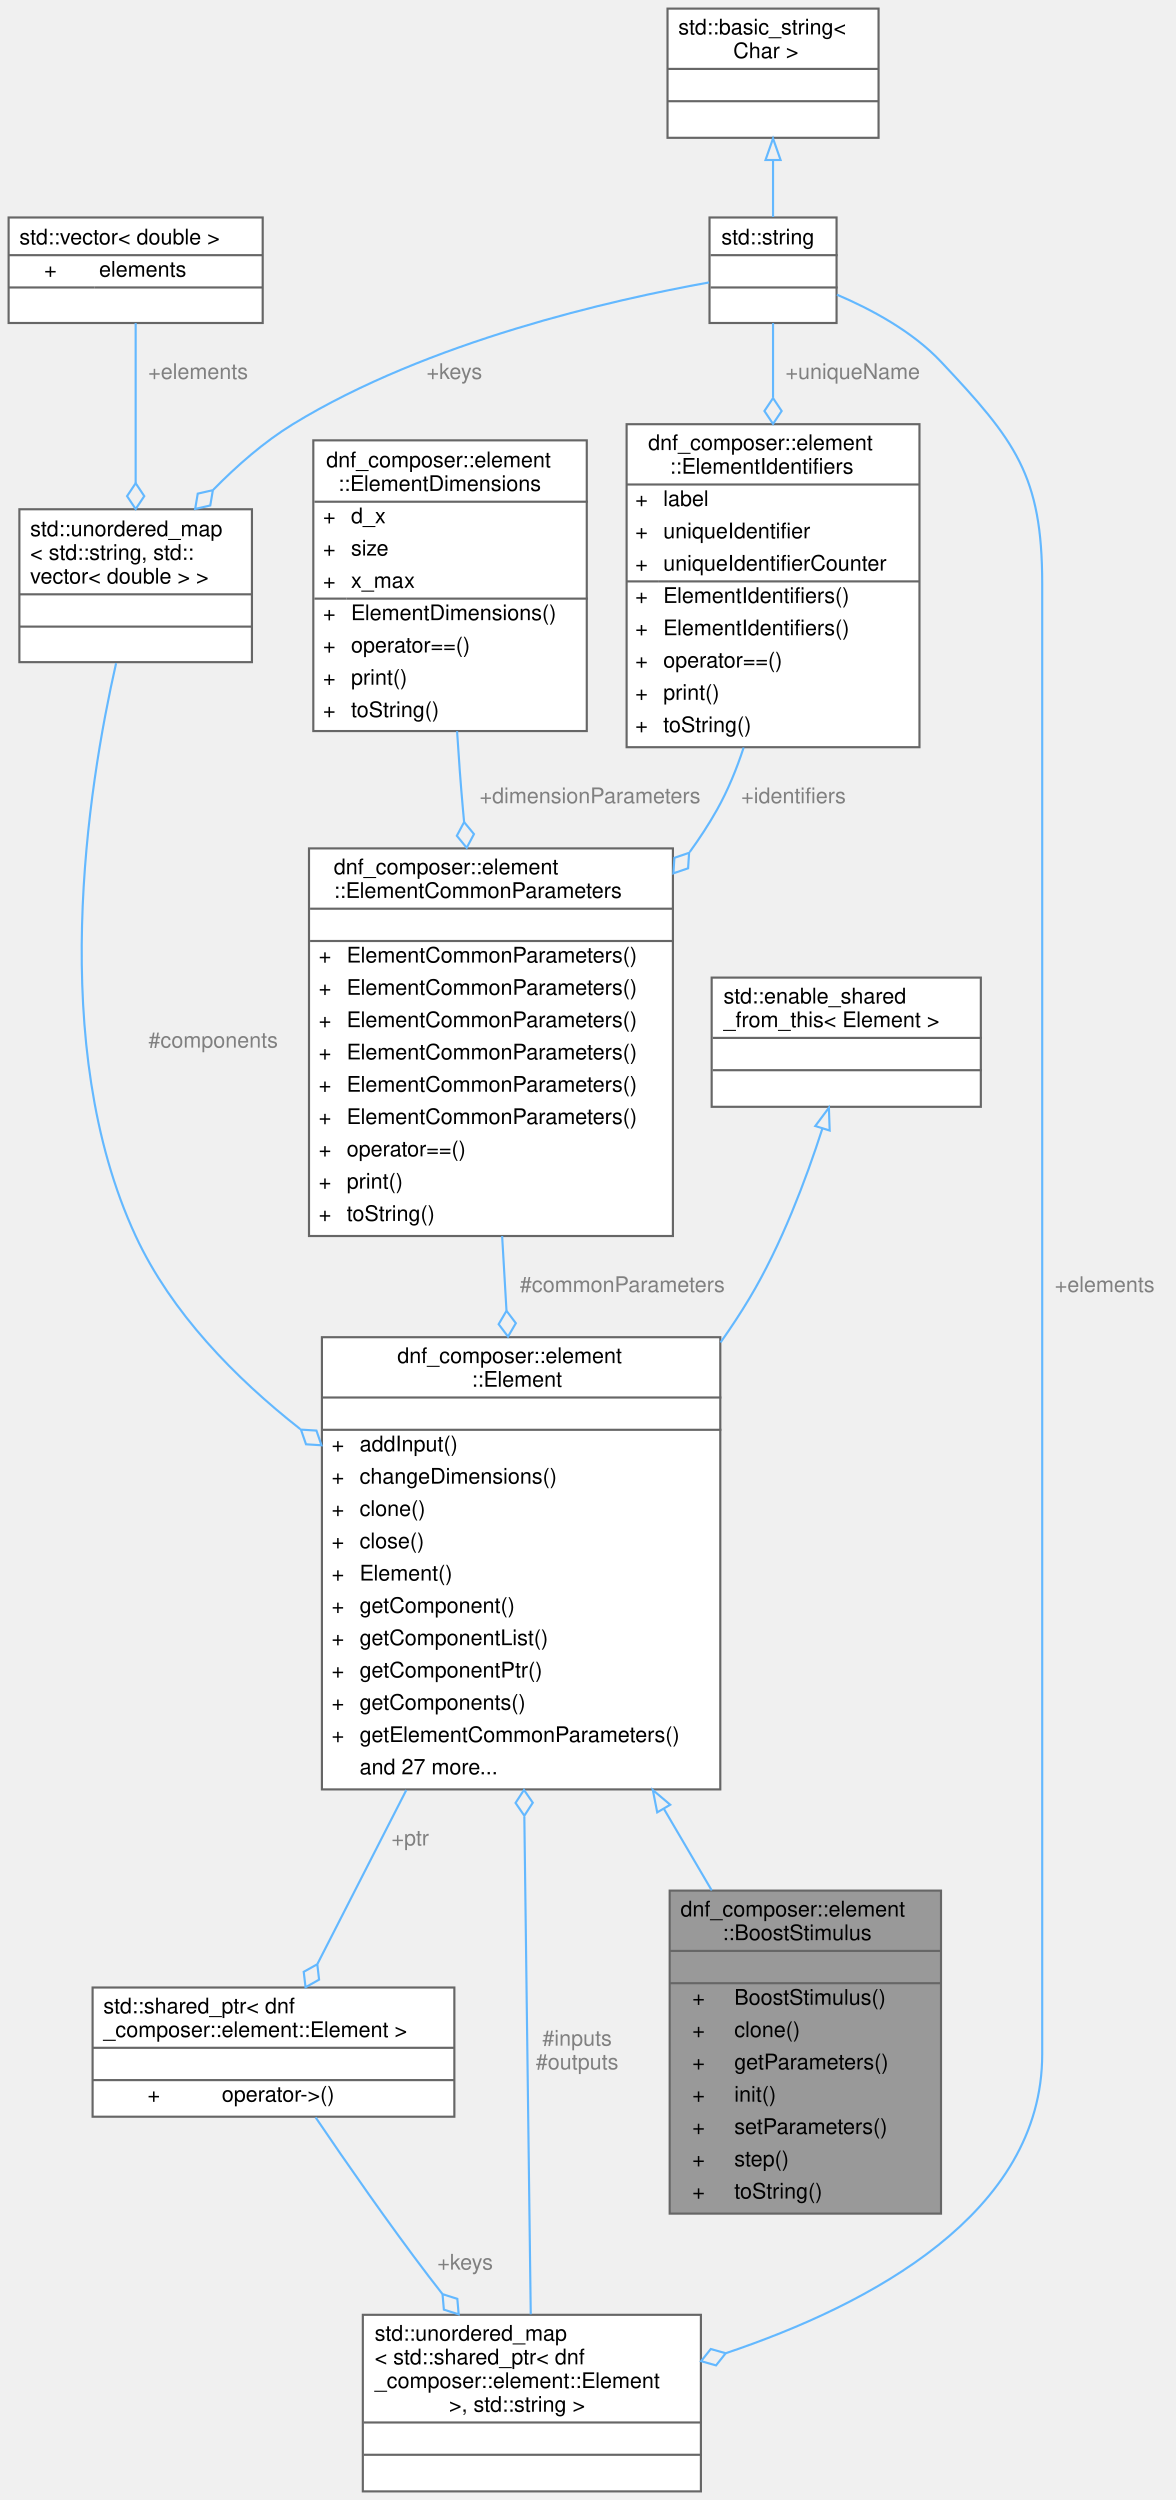
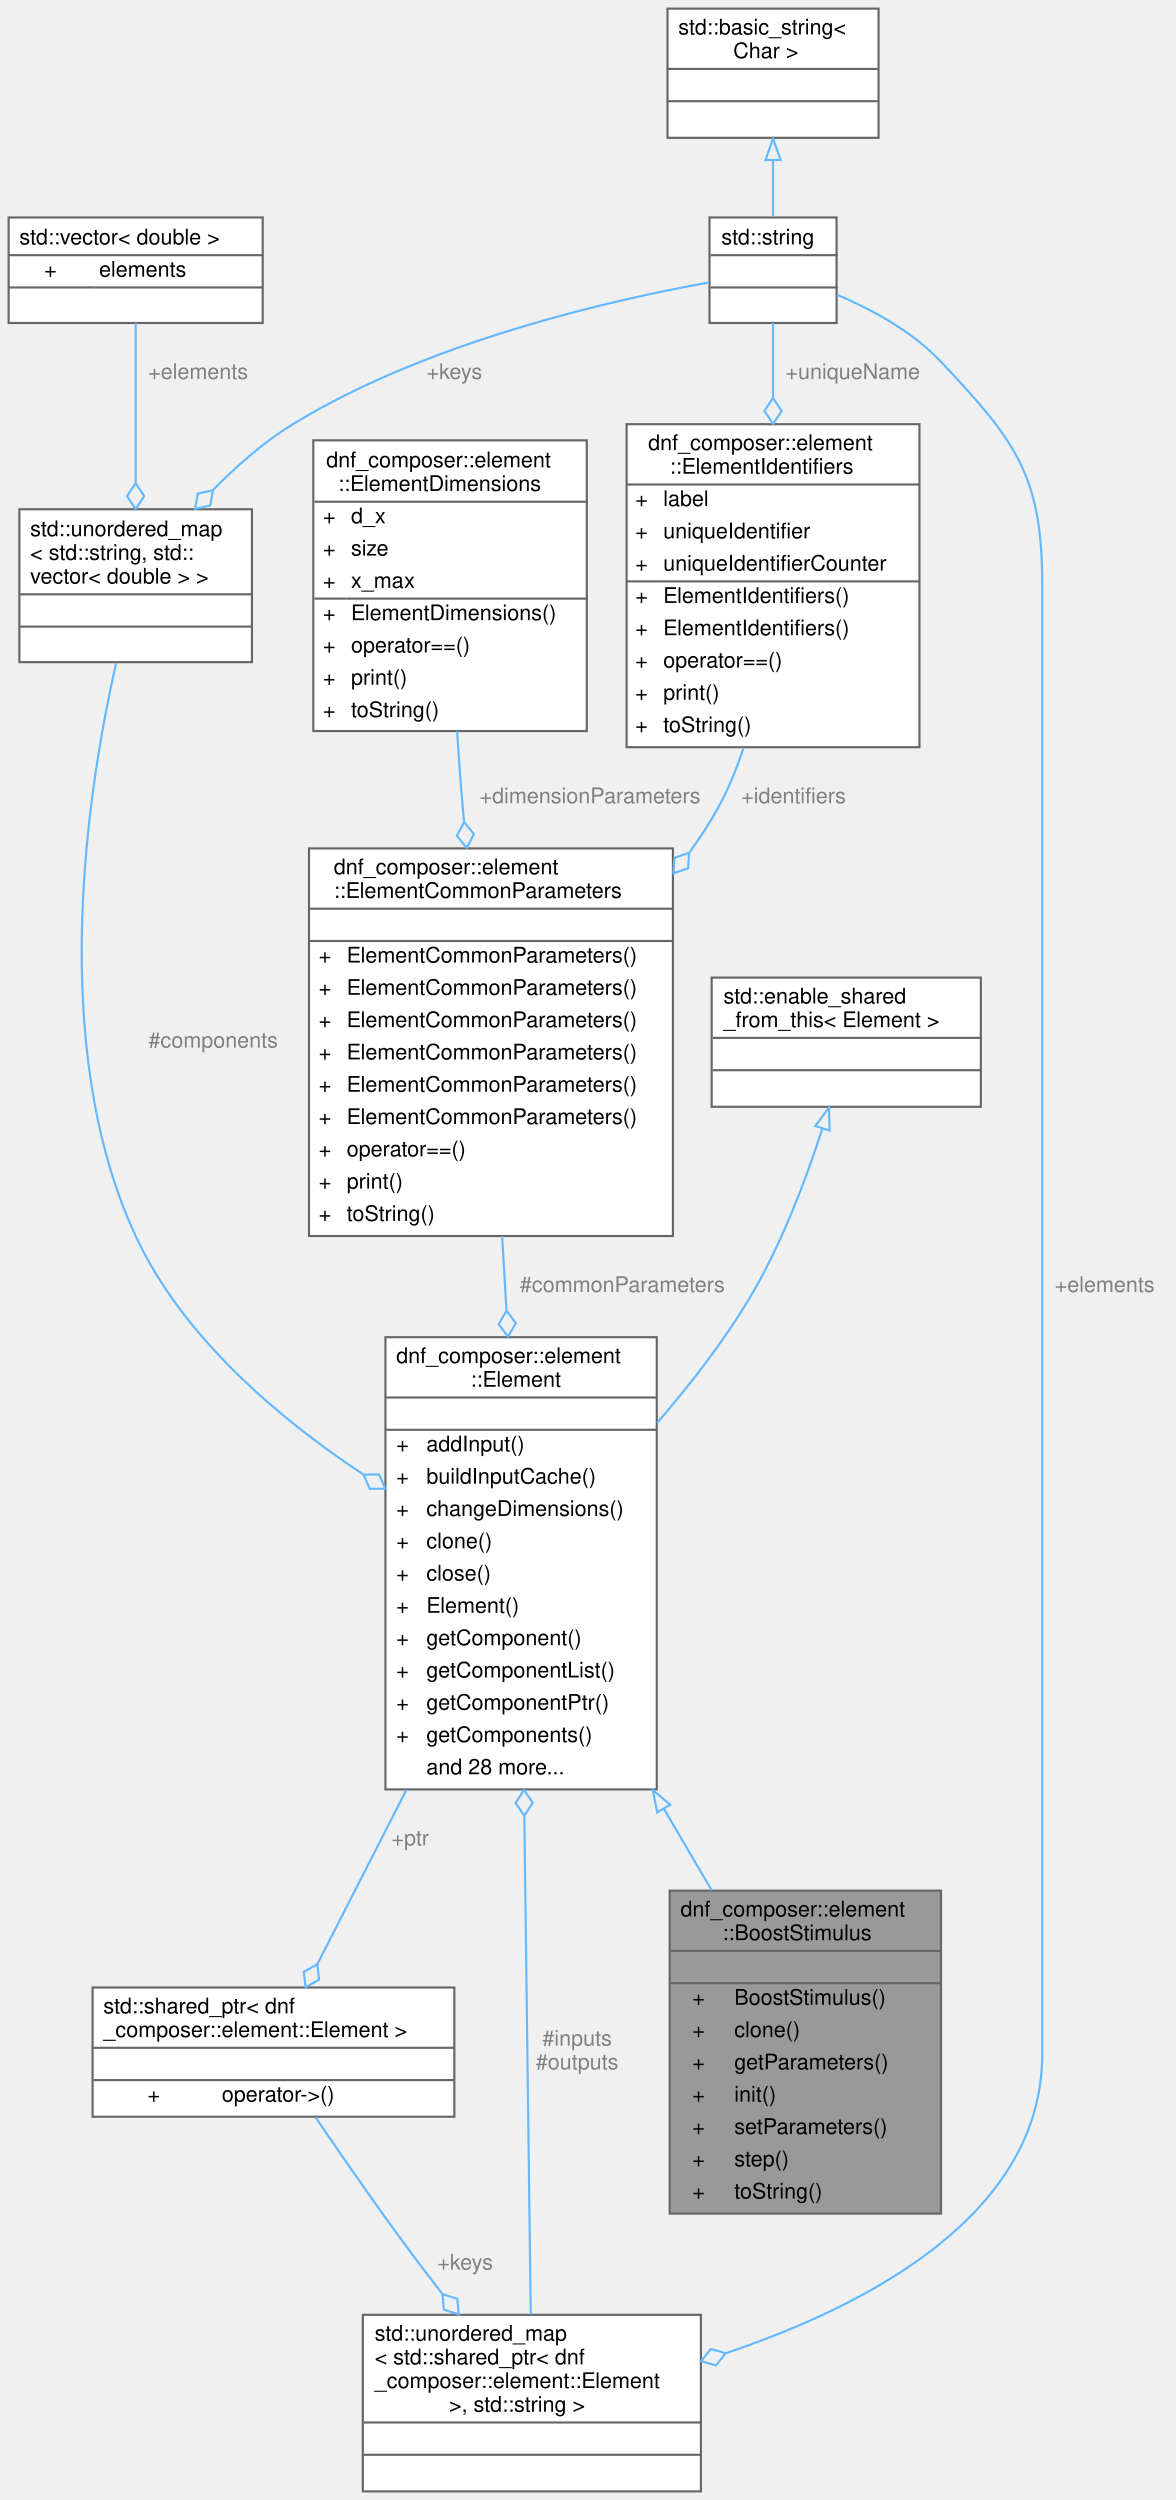
<svg xmlns="http://www.w3.org/2000/svg" xmlns:xlink="http://www.w3.org/1999/xlink" width="546pt" height="1161pt" viewBox="0.00 0.00 546.00 1161.00">
  <g id="graph0" class="graph" transform="scale(1 1) rotate(0) translate(4 1157)">
    <g id="Node000001" class="node">
      <g id="a_Node000001">
        <a xlink:title="Spatially uniform (homogeneous) input stimulus.">
          <polygon fill="#999999" stroke="transparent" points="433,-279 307,-279 307,-129 433,-129 433,-279" />
          <text text-anchor="start" x="312" y="-267" font-family="Helvetica,sans-Serif" font-size="10.00">dnf_composer::element</text>
          <text text-anchor="start" x="331.5" y="-256" font-family="Helvetica,sans-Serif" font-size="10.00">::BoostStimulus</text>
          <text text-anchor="start" x="368" y="-241" font-family="Helvetica,sans-Serif" font-size="10.00"> </text>
          <text text-anchor="start" x="317.5" y="-226" font-family="Helvetica,sans-Serif" font-size="10.00">+</text>
          <text text-anchor="start" x="337" y="-226" font-family="Helvetica,sans-Serif" font-size="10.00">BoostStimulus()</text>
          <text text-anchor="start" x="317.5" y="-211" font-family="Helvetica,sans-Serif" font-size="10.00">+</text>
          <text text-anchor="start" x="337" y="-211" font-family="Helvetica,sans-Serif" font-size="10.00">clone()</text>
          <text text-anchor="start" x="317.5" y="-196" font-family="Helvetica,sans-Serif" font-size="10.00">+</text>
          <text text-anchor="start" x="337" y="-196" font-family="Helvetica,sans-Serif" font-size="10.00">getParameters()</text>
          <text text-anchor="start" x="317.5" y="-181" font-family="Helvetica,sans-Serif" font-size="10.00">+</text>
          <text text-anchor="start" x="337" y="-181" font-family="Helvetica,sans-Serif" font-size="10.00">init()</text>
          <text text-anchor="start" x="317.5" y="-166" font-family="Helvetica,sans-Serif" font-size="10.00">+</text>
          <text text-anchor="start" x="337" y="-166" font-family="Helvetica,sans-Serif" font-size="10.00">setParameters()</text>
          <text text-anchor="start" x="317.5" y="-151" font-family="Helvetica,sans-Serif" font-size="10.00">+</text>
          <text text-anchor="start" x="337" y="-151" font-family="Helvetica,sans-Serif" font-size="10.00">step()</text>
          <text text-anchor="start" x="317.5" y="-136" font-family="Helvetica,sans-Serif" font-size="10.00">+</text>
          <text text-anchor="start" x="337" y="-136" font-family="Helvetica,sans-Serif" font-size="10.00">toString()</text>
          <polygon fill="#666666" stroke="#666666" points="307,-251 307,-251 433,-251 433,-251 307,-251" />
          <polygon fill="#666666" stroke="#666666" points="307,-236 307,-236 433,-236 433,-236 307,-236" />
          <polygon fill="none" stroke="#666666" points="307,-129 307,-279 433,-279 433,-129 307,-129" />
        </a>
      </g>
    </g>
    <g id="Node000002" class="node">
      <g id="a_Node000002">
        <a xlink:href="classdnf__composer_1_1element_1_1Element.html" target="_top" xlink:title="Abstract base class for all simulation elements.">
-           <polygon fill="white" stroke="transparent" points="330.5,-536 145.5,-536 145.5,-326 330.5,-326 330.5,-536" />
-           <text text-anchor="start" x="180.5" y="-524" font-family="Helvetica,sans-Serif" font-size="10.00">dnf_composer::element</text>
-           <text text-anchor="start" x="215" y="-513" font-family="Helvetica,sans-Serif" font-size="10.00">::Element</text>
-           <text text-anchor="start" x="236.5" y="-498" font-family="Helvetica,sans-Serif" font-size="10.00"> </text>
-           <text text-anchor="start" x="150" y="-483" font-family="Helvetica,sans-Serif" font-size="10.00">+</text>
-           <text text-anchor="start" x="163" y="-483" font-family="Helvetica,sans-Serif" font-size="10.00">addInput()</text>
-           <text text-anchor="start" x="150" y="-468" font-family="Helvetica,sans-Serif" font-size="10.00">+</text>
-           <text text-anchor="start" x="163" y="-468" font-family="Helvetica,sans-Serif" font-size="10.00">changeDimensions()</text>
-           <text text-anchor="start" x="150" y="-453" font-family="Helvetica,sans-Serif" font-size="10.00">+</text>
-           <text text-anchor="start" x="163" y="-453" font-family="Helvetica,sans-Serif" font-size="10.00">clone()</text>
-           <text text-anchor="start" x="150" y="-438" font-family="Helvetica,sans-Serif" font-size="10.00">+</text>
-           <text text-anchor="start" x="163" y="-438" font-family="Helvetica,sans-Serif" font-size="10.00">close()</text>
-           <text text-anchor="start" x="150" y="-423" font-family="Helvetica,sans-Serif" font-size="10.00">+</text>
-           <text text-anchor="start" x="163" y="-423" font-family="Helvetica,sans-Serif" font-size="10.00">Element()</text>
-           <text text-anchor="start" x="150" y="-408" font-family="Helvetica,sans-Serif" font-size="10.00">+</text>
-           <text text-anchor="start" x="163" y="-408" font-family="Helvetica,sans-Serif" font-size="10.00">getComponent()</text>
-           <text text-anchor="start" x="150" y="-393" font-family="Helvetica,sans-Serif" font-size="10.00">+</text>
-           <text text-anchor="start" x="163" y="-393" font-family="Helvetica,sans-Serif" font-size="10.00">getComponentList()</text>
-           <text text-anchor="start" x="150" y="-378" font-family="Helvetica,sans-Serif" font-size="10.00">+</text>
-           <text text-anchor="start" x="163" y="-378" font-family="Helvetica,sans-Serif" font-size="10.00">getComponentPtr()</text>
-           <text text-anchor="start" x="150" y="-363" font-family="Helvetica,sans-Serif" font-size="10.00">+</text>
-           <text text-anchor="start" x="163" y="-363" font-family="Helvetica,sans-Serif" font-size="10.00">getComponents()</text>
-           <text text-anchor="start" x="150" y="-348" font-family="Helvetica,sans-Serif" font-size="10.00">+</text>
-           <text text-anchor="start" x="163" y="-348" font-family="Helvetica,sans-Serif" font-size="10.00">getElementCommonParameters()</text>
-           <text text-anchor="start" x="163" y="-333" font-family="Helvetica,sans-Serif" font-size="10.00">and 27 more...</text>
-           <polygon fill="#666666" stroke="#666666" points="146,-508 146,-508 331,-508 331,-508 146,-508" />
-           <polygon fill="#666666" stroke="#666666" points="146,-493 146,-493 331,-493 331,-493 146,-493" />
-           <polygon fill="none" stroke="#666666" points="145.5,-326 145.5,-536 330.5,-536 330.5,-326 145.5,-326" />
+           <polygon fill="white" stroke="transparent" points="301,-536 175,-536 175,-326 301,-326 301,-536" />
+           <text text-anchor="start" x="180" y="-524" font-family="Helvetica,sans-Serif" font-size="10.00">dnf_composer::element</text>
+           <text text-anchor="start" x="214.5" y="-513" font-family="Helvetica,sans-Serif" font-size="10.00">::Element</text>
+           <text text-anchor="start" x="236" y="-498" font-family="Helvetica,sans-Serif" font-size="10.00"> </text>
+           <text text-anchor="start" x="180" y="-483" font-family="Helvetica,sans-Serif" font-size="10.00">+</text>
+           <text text-anchor="start" x="194" y="-483" font-family="Helvetica,sans-Serif" font-size="10.00">addInput()</text>
+           <text text-anchor="start" x="180" y="-468" font-family="Helvetica,sans-Serif" font-size="10.00">+</text>
+           <text text-anchor="start" x="194" y="-468" font-family="Helvetica,sans-Serif" font-size="10.00">buildInputCache()</text>
+           <text text-anchor="start" x="180" y="-453" font-family="Helvetica,sans-Serif" font-size="10.00">+</text>
+           <text text-anchor="start" x="194" y="-453" font-family="Helvetica,sans-Serif" font-size="10.00">changeDimensions()</text>
+           <text text-anchor="start" x="180" y="-438" font-family="Helvetica,sans-Serif" font-size="10.00">+</text>
+           <text text-anchor="start" x="194" y="-438" font-family="Helvetica,sans-Serif" font-size="10.00">clone()</text>
+           <text text-anchor="start" x="180" y="-423" font-family="Helvetica,sans-Serif" font-size="10.00">+</text>
+           <text text-anchor="start" x="194" y="-423" font-family="Helvetica,sans-Serif" font-size="10.00">close()</text>
+           <text text-anchor="start" x="180" y="-408" font-family="Helvetica,sans-Serif" font-size="10.00">+</text>
+           <text text-anchor="start" x="194" y="-408" font-family="Helvetica,sans-Serif" font-size="10.00">Element()</text>
+           <text text-anchor="start" x="180" y="-393" font-family="Helvetica,sans-Serif" font-size="10.00">+</text>
+           <text text-anchor="start" x="194" y="-393" font-family="Helvetica,sans-Serif" font-size="10.00">getComponent()</text>
+           <text text-anchor="start" x="180" y="-378" font-family="Helvetica,sans-Serif" font-size="10.00">+</text>
+           <text text-anchor="start" x="194" y="-378" font-family="Helvetica,sans-Serif" font-size="10.00">getComponentList()</text>
+           <text text-anchor="start" x="180" y="-363" font-family="Helvetica,sans-Serif" font-size="10.00">+</text>
+           <text text-anchor="start" x="194" y="-363" font-family="Helvetica,sans-Serif" font-size="10.00">getComponentPtr()</text>
+           <text text-anchor="start" x="180" y="-348" font-family="Helvetica,sans-Serif" font-size="10.00">+</text>
+           <text text-anchor="start" x="194" y="-348" font-family="Helvetica,sans-Serif" font-size="10.00">getComponents()</text>
+           <text text-anchor="start" x="194" y="-333" font-family="Helvetica,sans-Serif" font-size="10.00">and 28 more...</text>
+           <polygon fill="#666666" stroke="#666666" points="175,-508 175,-508 301,-508 301,-508 175,-508" />
+           <polygon fill="#666666" stroke="#666666" points="175,-493 175,-493 301,-493 301,-493 175,-493" />
+           <polygon fill="none" stroke="#666666" points="175,-326 175,-536 301,-536 301,-326 175,-326" />
        </a>
      </g>
    </g>
    <g id="edge1_Node000001_Node000002" class="edge">
      <g id="a_edge1_Node000001_Node000002">
        <a xlink:title=" ">
          <path fill="none" stroke="#63b8ff" d="M304.38,-316.86C311.9,-304.03 319.42,-291.22 326.54,-279.08" />
          <polygon fill="none" stroke="#63b8ff" points="301.21,-315.34 299.17,-325.73 307.25,-318.88 301.21,-315.34" />
        </a>
      </g>
    </g>
    <g id="Node000012" class="node">
      <g id="a_Node000012">
        <a xlink:title=" ">
          <polygon fill="white" stroke="transparent" points="207,-234 39,-234 39,-174 207,-174 207,-234" />
          <text text-anchor="start" x="44" y="-222" font-family="Helvetica,sans-Serif" font-size="10.00">std::shared_ptr&lt; dnf</text>
          <text text-anchor="start" x="44" y="-211" font-family="Helvetica,sans-Serif" font-size="10.00">_composer::element::Element &gt;</text>
          <text text-anchor="start" x="121" y="-196" font-family="Helvetica,sans-Serif" font-size="10.00"> </text>
          <text text-anchor="start" x="64.5" y="-181" font-family="Helvetica,sans-Serif" font-size="10.00">+</text>
          <text text-anchor="start" x="99" y="-181" font-family="Helvetica,sans-Serif" font-size="10.00">operator-&gt;()</text>
          <polygon fill="#666666" stroke="#666666" points="39,-206 39,-206 207,-206 207,-206 39,-206" />
          <polygon fill="#666666" stroke="#666666" points="39,-191 39,-191 207,-191 207,-191 39,-191" />
          <polygon fill="none" stroke="#666666" points="39,-174 39,-234 207,-234 207,-174 39,-174" />
        </a>
      </g>
    </g>
    <g id="edge13_Node000012_Node000002" class="edge">
      <g id="a_edge13_Node000012_Node000002">
        <a xlink:title=" ">
          <path fill="none" stroke="#63b8ff" d="M184.71,-325.73C170.03,-297.02 154.99,-267.58 143.43,-244.97" />
          <polygon fill="none" stroke="#63b8ff" points="143.35,-244.81 137.05,-241.29 137.89,-234.12 144.18,-237.65 143.35,-244.81" />
        </a>
      </g>
      <text text-anchor="middle" x="186.5" y="-300" font-family="Helvetica,sans-Serif" font-size="10.00" fill="grey"> +ptr</text>
    </g>
    <g id="Node000003" class="node">
      <g id="a_Node000003">
        <a xlink:title=" ">
          <polygon fill="white" stroke="transparent" points="451.5,-703 326.5,-703 326.5,-643 451.5,-643 451.5,-703" />
          <text text-anchor="start" x="332" y="-691" font-family="Helvetica,sans-Serif" font-size="10.00">std::enable_shared</text>
          <text text-anchor="start" x="332" y="-680" font-family="Helvetica,sans-Serif" font-size="10.00">_from_this&lt; Element &gt;</text>
          <text text-anchor="start" x="387.5" y="-665" font-family="Helvetica,sans-Serif" font-size="10.00"> </text>
          <text text-anchor="start" x="387.5" y="-650" font-family="Helvetica,sans-Serif" font-size="10.00"> </text>
          <polygon fill="#666666" stroke="#666666" points="327,-675 327,-675 452,-675 452,-675 327,-675" />
          <polygon fill="#666666" stroke="#666666" points="327,-660 327,-660 452,-660 452,-660 327,-660" />
          <polygon fill="none" stroke="#666666" points="326.5,-643 326.5,-703 451.5,-703 451.5,-643 326.5,-643" />
        </a>
      </g>
    </g>
    <g id="edge2_Node000002_Node000003" class="edge">
      <g id="a_edge2_Node000002_Node000003">
        <a xlink:title=" ">
-           <path fill="none" stroke="#63b8ff" d="M377.89,-632.83C370.24,-609.07 358.79,-578.68 344,-554 339.89,-547.14 335.38,-540.3 330.61,-533.55" />
+           <path fill="none" stroke="#63b8ff" d="M377.89,-632.83C370.24,-609.07 358.79,-578.68 344,-554 331.96,-533.9 316.49,-513.94 301.12,-496.15" />
          <polygon fill="none" stroke="#63b8ff" points="374.61,-634.07 380.94,-642.57 381.3,-631.98 374.61,-634.07" />
        </a>
      </g>
    </g>
    <g id="Node000004" class="node">
      <g id="a_Node000004">
        <a xlink:href="structdnf__composer_1_1element_1_1ElementCommonParameters.html" target="_top" xlink:title="Bundles identity and spatial dimensions passed to every Element constructor.">
          <polygon fill="white" stroke="transparent" points="308.5,-763 139.5,-763 139.5,-583 308.5,-583 308.5,-763" />
          <text text-anchor="start" x="151" y="-751" font-family="Helvetica,sans-Serif" font-size="10.00">dnf_composer::element</text>
          <text text-anchor="start" x="151" y="-740" font-family="Helvetica,sans-Serif" font-size="10.00">::ElementCommonParameters</text>
          <text text-anchor="start" x="222.5" y="-725" font-family="Helvetica,sans-Serif" font-size="10.00"> </text>
          <text text-anchor="start" x="144" y="-710" font-family="Helvetica,sans-Serif" font-size="10.00">+</text>
          <text text-anchor="start" x="157" y="-710" font-family="Helvetica,sans-Serif" font-size="10.00">ElementCommonParameters()</text>
          <text text-anchor="start" x="144" y="-695" font-family="Helvetica,sans-Serif" font-size="10.00">+</text>
          <text text-anchor="start" x="157" y="-695" font-family="Helvetica,sans-Serif" font-size="10.00">ElementCommonParameters()</text>
          <text text-anchor="start" x="144" y="-680" font-family="Helvetica,sans-Serif" font-size="10.00">+</text>
          <text text-anchor="start" x="157" y="-680" font-family="Helvetica,sans-Serif" font-size="10.00">ElementCommonParameters()</text>
          <text text-anchor="start" x="144" y="-665" font-family="Helvetica,sans-Serif" font-size="10.00">+</text>
          <text text-anchor="start" x="157" y="-665" font-family="Helvetica,sans-Serif" font-size="10.00">ElementCommonParameters()</text>
          <text text-anchor="start" x="144" y="-650" font-family="Helvetica,sans-Serif" font-size="10.00">+</text>
          <text text-anchor="start" x="157" y="-650" font-family="Helvetica,sans-Serif" font-size="10.00">ElementCommonParameters()</text>
          <text text-anchor="start" x="144" y="-635" font-family="Helvetica,sans-Serif" font-size="10.00">+</text>
          <text text-anchor="start" x="157" y="-635" font-family="Helvetica,sans-Serif" font-size="10.00">ElementCommonParameters()</text>
          <text text-anchor="start" x="144" y="-620" font-family="Helvetica,sans-Serif" font-size="10.00">+</text>
          <text text-anchor="start" x="157" y="-620" font-family="Helvetica,sans-Serif" font-size="10.00">operator==()</text>
          <text text-anchor="start" x="144" y="-605" font-family="Helvetica,sans-Serif" font-size="10.00">+</text>
          <text text-anchor="start" x="157" y="-605" font-family="Helvetica,sans-Serif" font-size="10.00">print()</text>
          <text text-anchor="start" x="144" y="-590" font-family="Helvetica,sans-Serif" font-size="10.00">+</text>
          <text text-anchor="start" x="157" y="-590" font-family="Helvetica,sans-Serif" font-size="10.00">toString()</text>
          <polygon fill="#666666" stroke="#666666" points="140,-735 140,-735 309,-735 309,-735 140,-735" />
          <polygon fill="#666666" stroke="#666666" points="140,-720 140,-720 309,-720 309,-720 140,-720" />
          <polygon fill="none" stroke="#666666" points="139.5,-583 139.5,-763 308.5,-763 308.5,-583 139.5,-583" />
        </a>
      </g>
    </g>
    <g id="edge3_Node000002_Node000004" class="edge">
      <g id="a_edge3_Node000002_Node000004">
        <a xlink:title=" ">
          <path fill="none" stroke="#63b8ff" d="M229.19,-582.97C229.85,-571.69 230.53,-560.01 231.21,-548.37" />
          <polygon fill="none" stroke="#63b8ff" points="231.22,-548.26 227.57,-542.04 231.92,-536.28 235.56,-542.51 231.22,-548.26" />
        </a>
      </g>
      <text text-anchor="middle" x="285" y="-557" font-family="Helvetica,sans-Serif" font-size="10.00" fill="grey"> #commonParameters</text>
    </g>
    <g id="Node000005" class="node">
      <g id="a_Node000005">
        <a xlink:href="structdnf__composer_1_1element_1_1ElementIdentifiers.html" target="_top" xlink:title="Identity information for an element: numeric ID, name, and type label.">
          <polygon fill="white" stroke="transparent" points="423,-960 287,-960 287,-810 423,-810 423,-960" />
          <text text-anchor="start" x="297" y="-948" font-family="Helvetica,sans-Serif" font-size="10.00">dnf_composer::element</text>
          <text text-anchor="start" x="307" y="-937" font-family="Helvetica,sans-Serif" font-size="10.00">::ElementIdentifiers</text>
          <text text-anchor="start" x="291" y="-922" font-family="Helvetica,sans-Serif" font-size="10.00">+</text>
          <text text-anchor="start" x="304" y="-922" font-family="Helvetica,sans-Serif" font-size="10.00">label</text>
          <text text-anchor="start" x="291" y="-907" font-family="Helvetica,sans-Serif" font-size="10.00">+</text>
          <text text-anchor="start" x="304" y="-907" font-family="Helvetica,sans-Serif" font-size="10.00">uniqueIdentifier</text>
          <text text-anchor="start" x="291" y="-892" font-family="Helvetica,sans-Serif" font-size="10.00">+</text>
          <text text-anchor="start" x="304" y="-892" font-family="Helvetica,sans-Serif" font-size="10.00">uniqueIdentifierCounter</text>
          <text text-anchor="start" x="291" y="-877" font-family="Helvetica,sans-Serif" font-size="10.00">+</text>
          <text text-anchor="start" x="304" y="-877" font-family="Helvetica,sans-Serif" font-size="10.00">ElementIdentifiers()</text>
          <text text-anchor="start" x="291" y="-862" font-family="Helvetica,sans-Serif" font-size="10.00">+</text>
          <text text-anchor="start" x="304" y="-862" font-family="Helvetica,sans-Serif" font-size="10.00">ElementIdentifiers()</text>
          <text text-anchor="start" x="291" y="-847" font-family="Helvetica,sans-Serif" font-size="10.00">+</text>
          <text text-anchor="start" x="304" y="-847" font-family="Helvetica,sans-Serif" font-size="10.00">operator==()</text>
          <text text-anchor="start" x="291" y="-832" font-family="Helvetica,sans-Serif" font-size="10.00">+</text>
          <text text-anchor="start" x="304" y="-832" font-family="Helvetica,sans-Serif" font-size="10.00">print()</text>
          <text text-anchor="start" x="291" y="-817" font-family="Helvetica,sans-Serif" font-size="10.00">+</text>
          <text text-anchor="start" x="304" y="-817" font-family="Helvetica,sans-Serif" font-size="10.00">toString()</text>
          <polygon fill="#666666" stroke="#666666" points="287,-932 287,-932 423,-932 423,-932 287,-932" />
          <polygon fill="#666666" stroke="#666666" points="287,-887 287,-887 302,-887 302,-887 287,-887" />
          <polygon fill="#666666" stroke="#666666" points="302,-887 302,-887 423,-887 423,-887 302,-887" />
          <polygon fill="none" stroke="#666666" points="287,-810 287,-960 423,-960 423,-810 287,-810" />
        </a>
      </g>
    </g>
    <g id="edge4_Node000004_Node000005" class="edge">
      <g id="a_edge4_Node000004_Node000005">
        <a xlink:title=" ">
          <path fill="none" stroke="#63b8ff" d="M341.36,-809.85C338.07,-799.82 334.01,-789.93 329,-781 325.24,-774.3 320.95,-767.72 316.3,-761.32" />
          <polygon fill="none" stroke="#63b8ff" points="316.02,-760.96 309.19,-758.63 308.72,-751.43 315.55,-753.76 316.02,-760.96" />
        </a>
      </g>
      <text text-anchor="middle" x="364.5" y="-784" font-family="Helvetica,sans-Serif" font-size="10.00" fill="grey"> +identifiers</text>
    </g>
    <g id="Node000006" class="node">
      <g id="a_Node000006">
        <a xlink:title=" ">
          <polygon fill="white" stroke="transparent" points="384.5,-1056 325.5,-1056 325.5,-1007 384.5,-1007 384.5,-1056" />
          <text text-anchor="start" x="331" y="-1043.5" font-family="Helvetica,sans-Serif" font-size="10.00">std::string</text>
          <text text-anchor="start" x="353.5" y="-1028.5" font-family="Helvetica,sans-Serif" font-size="10.00"> </text>
          <text text-anchor="start" x="353.5" y="-1013.5" font-family="Helvetica,sans-Serif" font-size="10.00"> </text>
          <polygon fill="#666666" stroke="#666666" points="326,-1038.5 326,-1038.5 385,-1038.5 385,-1038.5 326,-1038.5" />
          <polygon fill="#666666" stroke="#666666" points="326,-1023.5 326,-1023.5 385,-1023.5 385,-1023.5 326,-1023.5" />
          <polygon fill="none" stroke="#666666" points="325.5,-1007 325.5,-1056 384.5,-1056 384.5,-1007 325.5,-1007" />
        </a>
      </g>
    </g>
    <g id="edge5_Node000005_Node000006" class="edge">
      <g id="a_edge5_Node000005_Node000006">
        <a xlink:title=" ">
          <path fill="none" stroke="#63b8ff" d="M355,-1006.96C355,-997.14 355,-985.08 355,-972.41" />
          <polygon fill="none" stroke="#63b8ff" points="355,-972.13 351,-966.13 355,-960.13 359,-966.13 355,-972.13" />
        </a>
      </g>
      <text text-anchor="middle" x="392" y="-981" font-family="Helvetica,sans-Serif" font-size="10.00" fill="grey"> +uniqueName</text>
    </g>
    <g id="Node000009" class="node">
      <g id="a_Node000009">
        <a xlink:title=" ">
          <polygon fill="white" stroke="transparent" points="113,-920.5 5,-920.5 5,-849.5 113,-849.5 113,-920.5" />
          <text text-anchor="start" x="10" y="-908" font-family="Helvetica,sans-Serif" font-size="10.00">std::unordered_map</text>
          <text text-anchor="start" x="10" y="-897" font-family="Helvetica,sans-Serif" font-size="10.00">&lt; std::string, std::</text>
          <text text-anchor="start" x="10" y="-886" font-family="Helvetica,sans-Serif" font-size="10.00">vector&lt; double &gt; &gt;</text>
          <text text-anchor="start" x="57" y="-871" font-family="Helvetica,sans-Serif" font-size="10.00"> </text>
          <text text-anchor="start" x="57" y="-856" font-family="Helvetica,sans-Serif" font-size="10.00"> </text>
          <polygon fill="#666666" stroke="#666666" points="5,-881 5,-881 113,-881 113,-881 5,-881" />
          <polygon fill="#666666" stroke="#666666" points="5,-866 5,-866 113,-866 113,-866 5,-866" />
          <polygon fill="none" stroke="#666666" points="5,-849.5 5,-920.5 113,-920.5 113,-849.5 5,-849.5" />
        </a>
      </g>
    </g>
    <g id="edge9_Node000009_Node000006" class="edge">
      <g id="a_edge9_Node000009_Node000006">
        <a xlink:title=" ">
          <path fill="none" stroke="#63b8ff" d="M325.3,-1025.84C280.68,-1017.83 194.86,-998.47 132,-960 118.64,-951.82 105.95,-940.68 95.01,-929.53" />
          <polygon fill="none" stroke="#63b8ff" points="94.86,-929.37 87.83,-927.75 86.63,-920.64 93.65,-922.26 94.86,-929.37" />
        </a>
      </g>
      <text text-anchor="middle" x="207" y="-981" font-family="Helvetica,sans-Serif" font-size="10.00" fill="grey"> +keys</text>
    </g>
    <g id="Node000011" class="node">
      <g id="a_Node000011">
        <a xlink:title=" ">
          <polygon fill="white" stroke="transparent" points="321.5,-82 164.5,-82 164.5,0 321.5,0 321.5,-82" />
          <text text-anchor="start" x="170" y="-70" font-family="Helvetica,sans-Serif" font-size="10.00">std::unordered_map</text>
          <text text-anchor="start" x="170" y="-59" font-family="Helvetica,sans-Serif" font-size="10.00">&lt; std::shared_ptr&lt; dnf</text>
          <text text-anchor="start" x="170" y="-48" font-family="Helvetica,sans-Serif" font-size="10.00">_composer::element::Element</text>
          <text text-anchor="start" x="204.5" y="-37" font-family="Helvetica,sans-Serif" font-size="10.00"> &gt;, std::string &gt;</text>
          <text text-anchor="start" x="241.5" y="-22" font-family="Helvetica,sans-Serif" font-size="10.00"> </text>
          <text text-anchor="start" x="241.5" y="-7" font-family="Helvetica,sans-Serif" font-size="10.00"> </text>
          <polygon fill="#666666" stroke="#666666" points="165,-32 165,-32 322,-32 322,-32 165,-32" />
          <polygon fill="#666666" stroke="#666666" points="165,-17 165,-17 322,-17 322,-17 165,-17" />
          <polygon fill="none" stroke="#666666" points="164.5,0 164.5,-82 321.5,-82 321.5,0 164.5,0" />
        </a>
      </g>
    </g>
    <g id="edge14_Node000011_Node000006" class="edge">
      <g id="a_edge14_Node000011_Node000006">
        <a xlink:title=" ">
          <path fill="none" stroke="#63b8ff" d="M384.67,-1020.15C400.65,-1013.35 419.76,-1003.08 433,-989 467.48,-952.35 480,-936.32 480,-886 480,-886 480,-886 480,-203 480,-129.06 400.09,-86.7 333.07,-64.18" />
          <polygon fill="none" stroke="#63b8ff" points="333.01,-64.16 326.07,-66.12 321.59,-60.47 328.53,-58.51 333.01,-64.16" />
        </a>
      </g>
      <text text-anchor="middle" x="509" y="-557" font-family="Helvetica,sans-Serif" font-size="10.00" fill="grey"> +elements</text>
    </g>
    <g id="Node000007" class="node">
      <g id="a_Node000007">
        <a xlink:title=" ">
          <polygon fill="white" stroke="transparent" points="404,-1153 306,-1153 306,-1093 404,-1093 404,-1153" />
          <text text-anchor="start" x="311" y="-1141" font-family="Helvetica,sans-Serif" font-size="10.00">std::basic_string&lt;</text>
          <text text-anchor="start" x="336.5" y="-1130" font-family="Helvetica,sans-Serif" font-size="10.00"> Char &gt;</text>
          <text text-anchor="start" x="353" y="-1115" font-family="Helvetica,sans-Serif" font-size="10.00"> </text>
          <text text-anchor="start" x="353" y="-1100" font-family="Helvetica,sans-Serif" font-size="10.00"> </text>
          <polygon fill="#666666" stroke="#666666" points="306,-1125 306,-1125 404,-1125 404,-1125 306,-1125" />
          <polygon fill="#666666" stroke="#666666" points="306,-1110 306,-1110 404,-1110 404,-1110 306,-1110" />
          <polygon fill="none" stroke="#666666" points="306,-1093 306,-1153 404,-1153 404,-1093 306,-1093" />
        </a>
      </g>
    </g>
    <g id="edge6_Node000006_Node000007" class="edge">
      <g id="a_edge6_Node000006_Node000007">
        <a xlink:title=" ">
          <path fill="none" stroke="#63b8ff" d="M355,-1082.41C355,-1073.47 355,-1064.25 355,-1056.21" />
          <polygon fill="none" stroke="#63b8ff" points="351.5,-1082.69 355,-1092.69 358.5,-1082.69 351.5,-1082.69" />
        </a>
      </g>
    </g>
    <g id="Node000008" class="node">
      <g id="a_Node000008">
        <a xlink:href="structdnf__composer_1_1element_1_1ElementDimensions.html" target="_top" xlink:title="Spatial discretization of a one-dimensional field.">
          <polygon fill="white" stroke="transparent" points="268.5,-952.5 141.5,-952.5 141.5,-817.5 268.5,-817.5 268.5,-952.5" />
          <text text-anchor="start" x="147.5" y="-940" font-family="Helvetica,sans-Serif" font-size="10.00">dnf_composer::element</text>
          <text text-anchor="start" x="153" y="-929" font-family="Helvetica,sans-Serif" font-size="10.00">::ElementDimensions</text>
          <text text-anchor="start" x="146" y="-914" font-family="Helvetica,sans-Serif" font-size="10.00">+</text>
          <text text-anchor="start" x="159" y="-914" font-family="Helvetica,sans-Serif" font-size="10.00">d_x</text>
          <text text-anchor="start" x="146" y="-899" font-family="Helvetica,sans-Serif" font-size="10.00">+</text>
          <text text-anchor="start" x="159" y="-899" font-family="Helvetica,sans-Serif" font-size="10.00">size</text>
          <text text-anchor="start" x="146" y="-884" font-family="Helvetica,sans-Serif" font-size="10.00">+</text>
          <text text-anchor="start" x="159" y="-884" font-family="Helvetica,sans-Serif" font-size="10.00">x_max</text>
          <text text-anchor="start" x="146" y="-869" font-family="Helvetica,sans-Serif" font-size="10.00">+</text>
          <text text-anchor="start" x="159" y="-869" font-family="Helvetica,sans-Serif" font-size="10.00">ElementDimensions()</text>
          <text text-anchor="start" x="146" y="-854" font-family="Helvetica,sans-Serif" font-size="10.00">+</text>
          <text text-anchor="start" x="159" y="-854" font-family="Helvetica,sans-Serif" font-size="10.00">operator==()</text>
          <text text-anchor="start" x="146" y="-839" font-family="Helvetica,sans-Serif" font-size="10.00">+</text>
          <text text-anchor="start" x="159" y="-839" font-family="Helvetica,sans-Serif" font-size="10.00">print()</text>
          <text text-anchor="start" x="146" y="-824" font-family="Helvetica,sans-Serif" font-size="10.00">+</text>
          <text text-anchor="start" x="159" y="-824" font-family="Helvetica,sans-Serif" font-size="10.00">toString()</text>
          <polygon fill="#666666" stroke="#666666" points="142,-924 142,-924 269,-924 269,-924 142,-924" />
          <polygon fill="#666666" stroke="#666666" points="142,-879 142,-879 157,-879 157,-879 142,-879" />
          <polygon fill="#666666" stroke="#666666" points="157,-879 157,-879 269,-879 269,-879 157,-879" />
          <polygon fill="none" stroke="#666666" points="141.5,-817.5 141.5,-952.5 268.5,-952.5 268.5,-817.5 141.5,-817.5" />
        </a>
      </g>
    </g>
    <g id="edge7_Node000004_Node000008" class="edge">
      <g id="a_edge7_Node000004_Node000008">
        <a xlink:title=" ">
          <path fill="none" stroke="#63b8ff" d="M208.26,-817.47C209.03,-805.32 209.94,-792.77 211,-781 211.17,-779.1 211.35,-777.19 211.53,-775.26" />
          <polygon fill="none" stroke="#63b8ff" points="211.53,-775.22 208.15,-768.86 212.73,-763.28 216.11,-769.65 211.53,-775.22" />
        </a>
      </g>
      <text text-anchor="middle" x="270" y="-784" font-family="Helvetica,sans-Serif" font-size="10.00" fill="grey"> +dimensionParameters</text>
    </g>
    <g id="edge8_Node000002_Node000009" class="edge">
      <g id="a_edge8_Node000002_Node000009">
        <a xlink:title=" ">
-           <path fill="none" stroke="#63b8ff" d="M49.92,-849.03C36.7,-790.74 17.93,-671.38 59,-583 75.54,-547.4 105.07,-517.18 135.43,-493.34" />
-           <polygon fill="none" stroke="#63b8ff" points="135.76,-493.09 138.11,-486.27 145.3,-485.82 142.95,-492.64 135.76,-493.09" />
+           <path fill="none" stroke="#63b8ff" d="M49.92,-849.03C36.7,-790.74 17.93,-671.38 59,-583 80.91,-535.85 125.59,-498.13 164.83,-472.18" />
+           <polygon fill="none" stroke="#63b8ff" points="164.84,-472.17 167.72,-465.56 174.93,-465.68 172.05,-472.29 164.84,-472.17" />
        </a>
      </g>
      <text text-anchor="middle" x="95" y="-670.5" font-family="Helvetica,sans-Serif" font-size="10.00" fill="grey"> #components</text>
    </g>
    <g id="Node000010" class="node">
      <g id="a_Node000010">
        <a xlink:title=" ">
          <polygon fill="white" stroke="transparent" points="118,-1056 0,-1056 0,-1007 118,-1007 118,-1056" />
          <text text-anchor="start" x="5" y="-1043.5" font-family="Helvetica,sans-Serif" font-size="10.00">std::vector&lt; double &gt;</text>
          <text text-anchor="start" x="16.5" y="-1028.5" font-family="Helvetica,sans-Serif" font-size="10.00">+</text>
          <text text-anchor="start" x="42" y="-1028.5" font-family="Helvetica,sans-Serif" font-size="10.00">elements</text>
          <text text-anchor="start" x="57" y="-1013.5" font-family="Helvetica,sans-Serif" font-size="10.00"> </text>
          <polygon fill="#666666" stroke="#666666" points="0,-1038.5 0,-1038.5 118,-1038.5 118,-1038.5 0,-1038.5" />
          <polygon fill="#666666" stroke="#666666" points="0,-1023.5 0,-1023.5 40,-1023.5 40,-1023.5 0,-1023.5" />
          <polygon fill="#666666" stroke="#666666" points="40,-1023.5 40,-1023.5 118,-1023.5 118,-1023.5 40,-1023.5" />
          <polygon fill="none" stroke="#666666" points="0,-1007 0,-1056 118,-1056 118,-1007 0,-1007" />
        </a>
      </g>
    </g>
    <g id="edge10_Node000009_Node000010" class="edge">
      <g id="a_edge10_Node000009_Node000010">
        <a xlink:title=" ">
          <path fill="none" stroke="#63b8ff" d="M59,-1006.96C59,-986.92 59,-957.51 59,-932.71" />
          <polygon fill="none" stroke="#63b8ff" points="59,-932.6 55,-926.6 59,-920.6 63,-926.6 59,-932.6" />
        </a>
      </g>
      <text text-anchor="middle" x="88" y="-981" font-family="Helvetica,sans-Serif" font-size="10.00" fill="grey"> +elements</text>
    </g>
    <g id="edge11_Node000002_Node000011" class="edge">
      <g id="a_edge11_Node000002_Node000011">
        <a xlink:title=" ">
          <path fill="none" stroke="#63b8ff" d="M242.48,-82.24C241.78,-136.39 240.51,-234.96 239.5,-313.37" />
          <polygon fill="none" stroke="#63b8ff" points="239.5,-313.77 243.42,-319.82 239.34,-325.77 235.42,-319.72 239.5,-313.77" />
        </a>
      </g>
      <text text-anchor="middle" x="264" y="-207" font-family="Helvetica,sans-Serif" font-size="10.00" fill="grey"> #inputs</text>
      <text text-anchor="middle" x="264" y="-196" font-family="Helvetica,sans-Serif" font-size="10.00" fill="grey">#outputs</text>
    </g>
    <g id="edge12_Node000011_Node000012" class="edge">
      <g id="a_edge12_Node000011_Node000012">
        <a xlink:title=" ">
          <path fill="none" stroke="#63b8ff" d="M142.56,-173.69C156.7,-152.83 176.5,-124.3 195,-100 197.08,-97.27 199.24,-94.49 201.43,-91.7" />
          <polygon fill="none" stroke="#63b8ff" points="201.51,-91.6 202.13,-84.41 209,-82.22 208.38,-89.41 201.51,-91.6" />
        </a>
      </g>
      <text text-anchor="middle" x="212" y="-103" font-family="Helvetica,sans-Serif" font-size="10.00" fill="grey"> +keys</text>
    </g>
  </g>
</svg>
